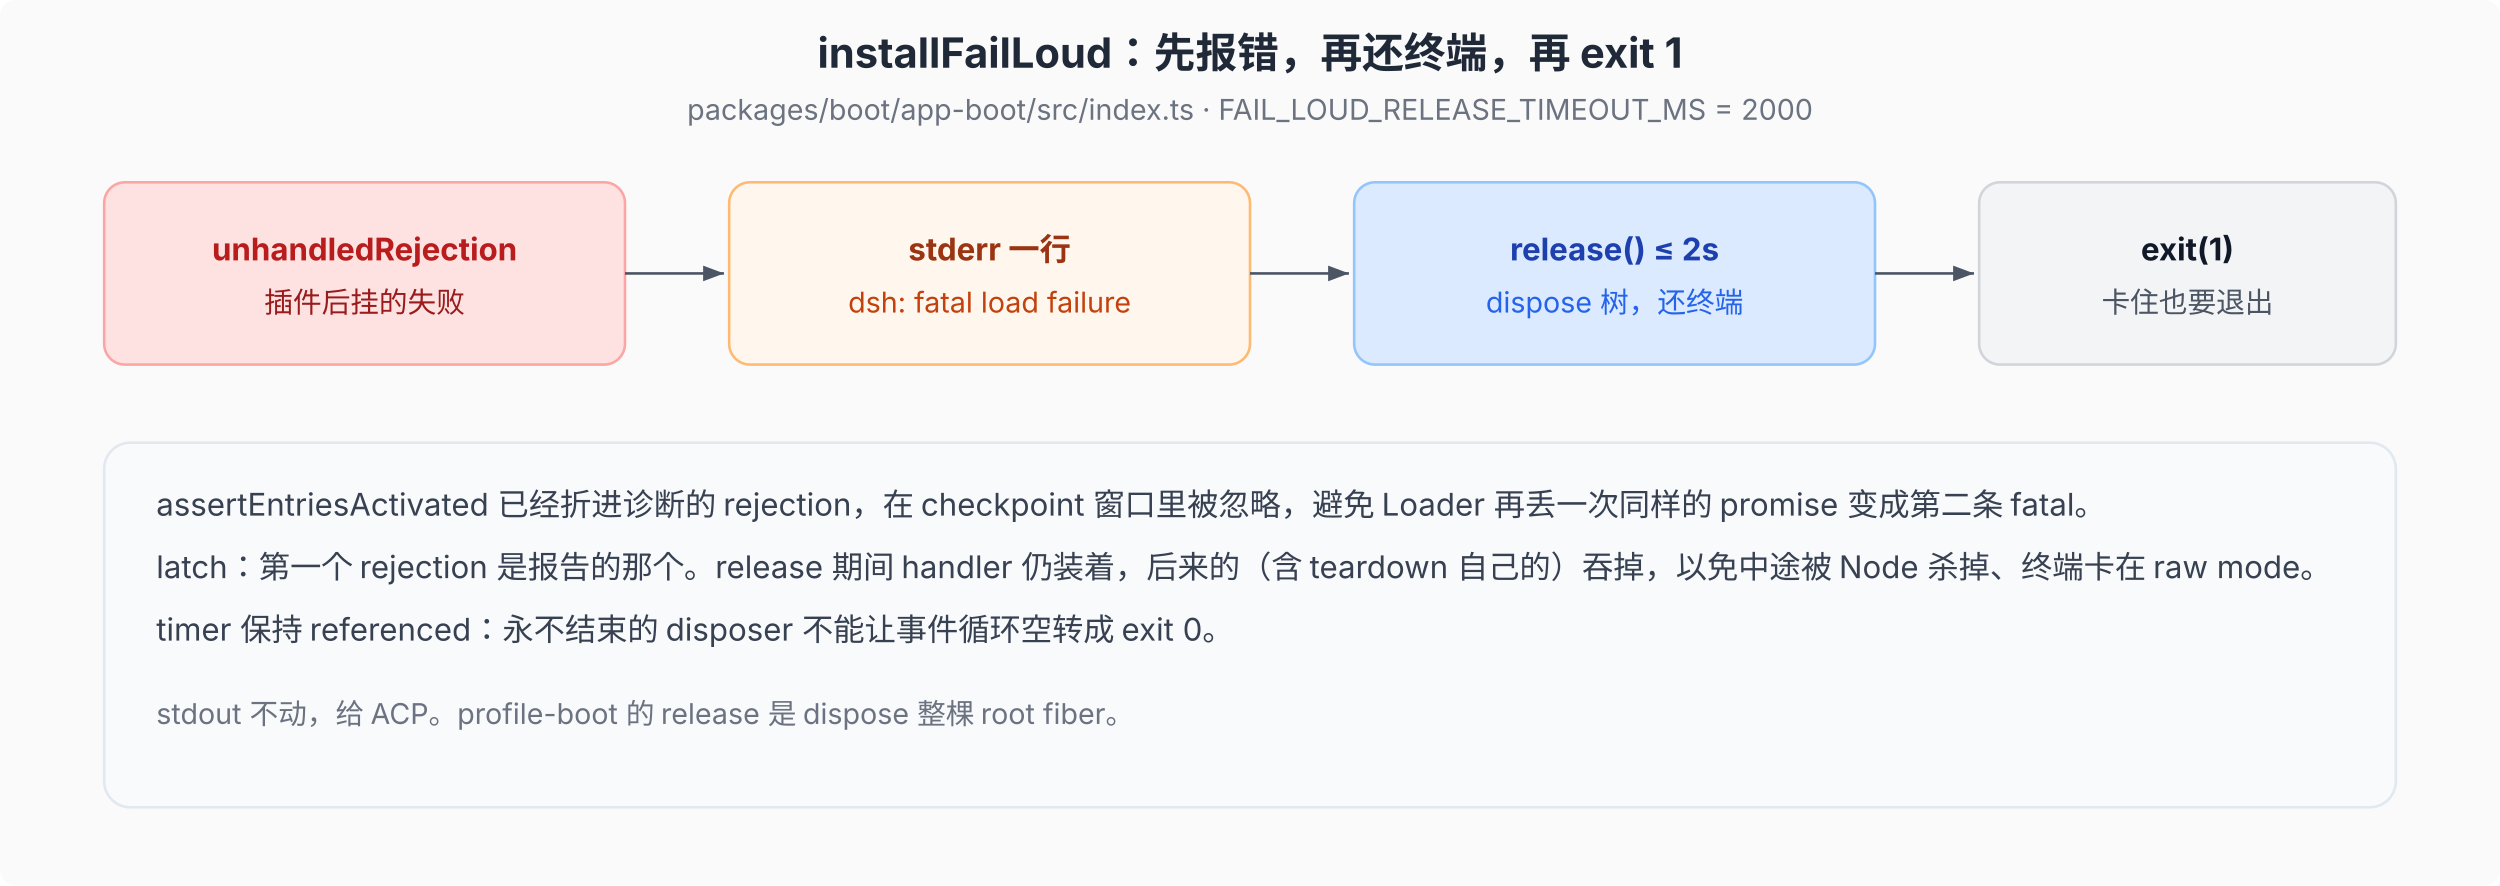
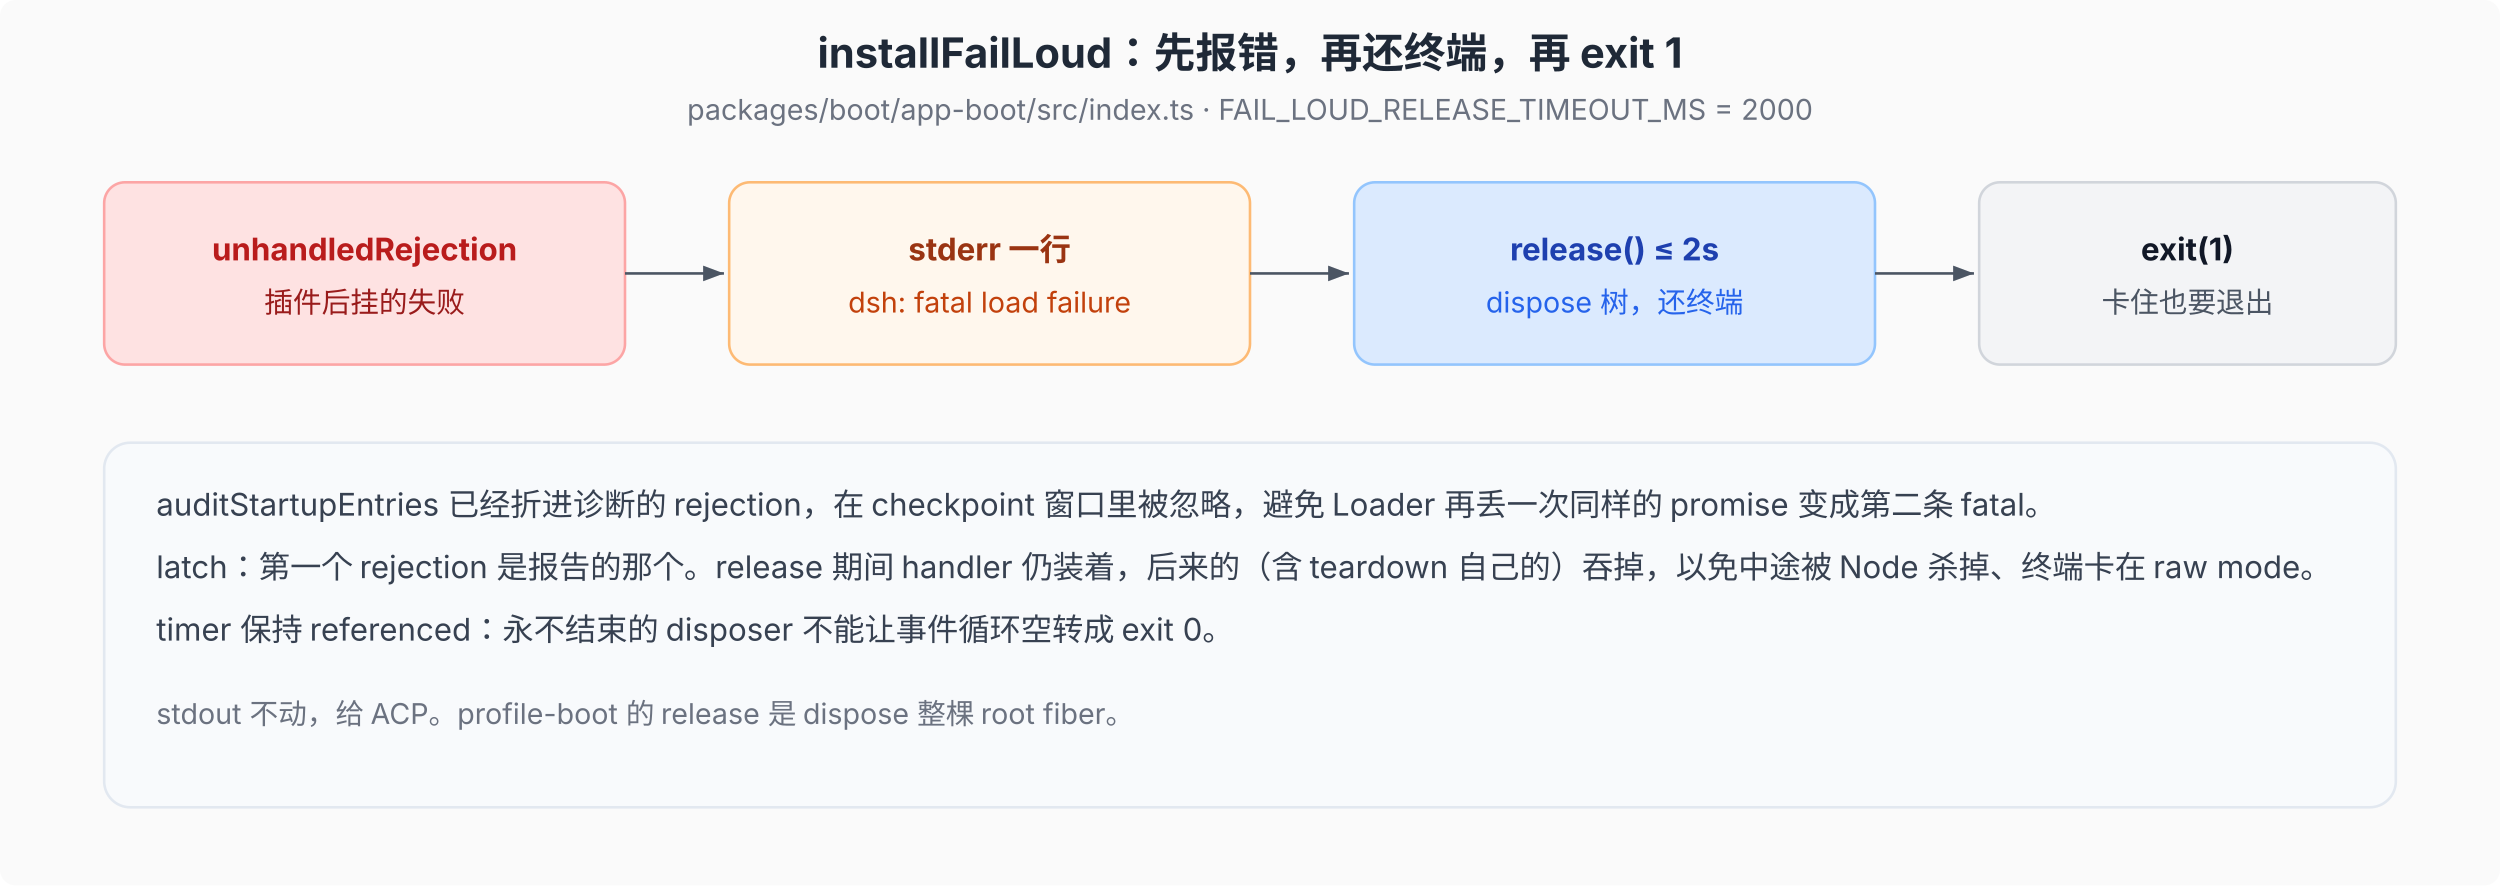
<svg xmlns="http://www.w3.org/2000/svg" viewBox="0 0 960 340" font-family="system-ui, -apple-system, 'PingFang SC', 'Noto Sans SC', sans-serif" font-size="12">
  <defs>
    <marker id="arr" markerWidth="8" markerHeight="6" refX="8" refY="3" orient="auto">
      <path d="M0,0 L8,3 L0,6 Z" fill="#4b5563" />
    </marker>
  </defs>
  <rect width="960" height="340" fill="#fafafa" rx="6" />
  <text x="480" y="26" text-anchor="middle" font-size="16" font-weight="700" fill="#1f2937">installFailLoud：先报错，再还终端，再 exit 1</text>
  <text x="480" y="46" text-anchor="middle" font-size="11" fill="#6b7280">packages/boot/app-boot/src/index.ts · FAIL_LOUD_RELEASE_TIMEOUT_MS = 2000</text>
  <rect x="40" y="70" width="200" height="70" rx="8" fill="#fee2e2" stroke="#fca5a5" />
  <text x="140" y="100" text-anchor="middle" font-size="12" font-weight="700" fill="#b91c1c">unhandledRejection</text>
  <text x="140" y="120" text-anchor="middle" font-size="11" fill="#991b1b">插件后挂的失败</text>
  <line x1="240" y1="105" x2="278" y2="105" stroke="#4b5563" marker-end="url(#arr)" />
  <rect x="280" y="70" width="200" height="70" rx="8" fill="#fff7ed" stroke="#fdba74" />
  <text x="380" y="100" text-anchor="middle" font-size="12" font-weight="700" fill="#9a3412">stderr 一行</text>
  <text x="380" y="120" text-anchor="middle" font-size="11" fill="#c2410c">dsh: fatal load failure</text>
  <line x1="480" y1="105" x2="518" y2="105" stroke="#4b5563" marker-end="url(#arr)" />
  <rect x="520" y="70" width="200" height="70" rx="8" fill="#dbeafe" stroke="#93c5fd" />
  <text x="620" y="100" text-anchor="middle" font-size="12" font-weight="700" fill="#1e40af">release() ≤ 2s</text>
  <text x="620" y="120" text-anchor="middle" font-size="11" fill="#2563eb">dispose 树，还终端</text>
  <line x1="720" y1="105" x2="758" y2="105" stroke="#4b5563" marker-end="url(#arr)" />
  <rect x="760" y="70" width="160" height="70" rx="8" fill="#f3f4f6" stroke="#d1d5db" />
  <text x="840" y="100" text-anchor="middle" font-size="12" font-weight="700" fill="#111827">exit(1)</text>
  <text x="840" y="120" text-anchor="middle" font-size="11" fill="#4b5563">卡住也要退出</text>
  <rect x="40" y="170" width="880" height="140" rx="10" fill="#f8fafc" stroke="#e2e8f0" />
-   <text x="60" y="198" font-size="12" fill="#374151">assertEntriesActivated 已经折进诊断的 rejection，在 checkpoint 窗口里被忽略，避免 Loader 再丢一次同样的 promise 变成第二条 fatal。</text>
+   <text x="60" y="198" font-size="12" fill="#374151">auditStartupEntries 已经折进诊断的 rejection，在 checkpoint 窗口里被忽略，避免 Loader 再丢一次同样的 promise 变成第二条 fatal。</text>
  <text x="60" y="222" font-size="12" fill="#374151">latch：第一个 rejection 是报告的那个。release 期间 handler 仍装着，后来的（含 teardown 自己的）吞掉，以免中途被 Node 杀掉、终端卡在 raw mode。</text>
  <text x="60" y="246" font-size="12" fill="#374151">timer 保持 referenced：永不结束的 disposer 不能让事件循环空转成 exit 0。</text>
  <text x="60" y="278" font-size="11" fill="#6b7280">stdout 不动，给 ACP。profile-boot 的 release 是 dispose 整棵 root fiber。</text>
</svg>
